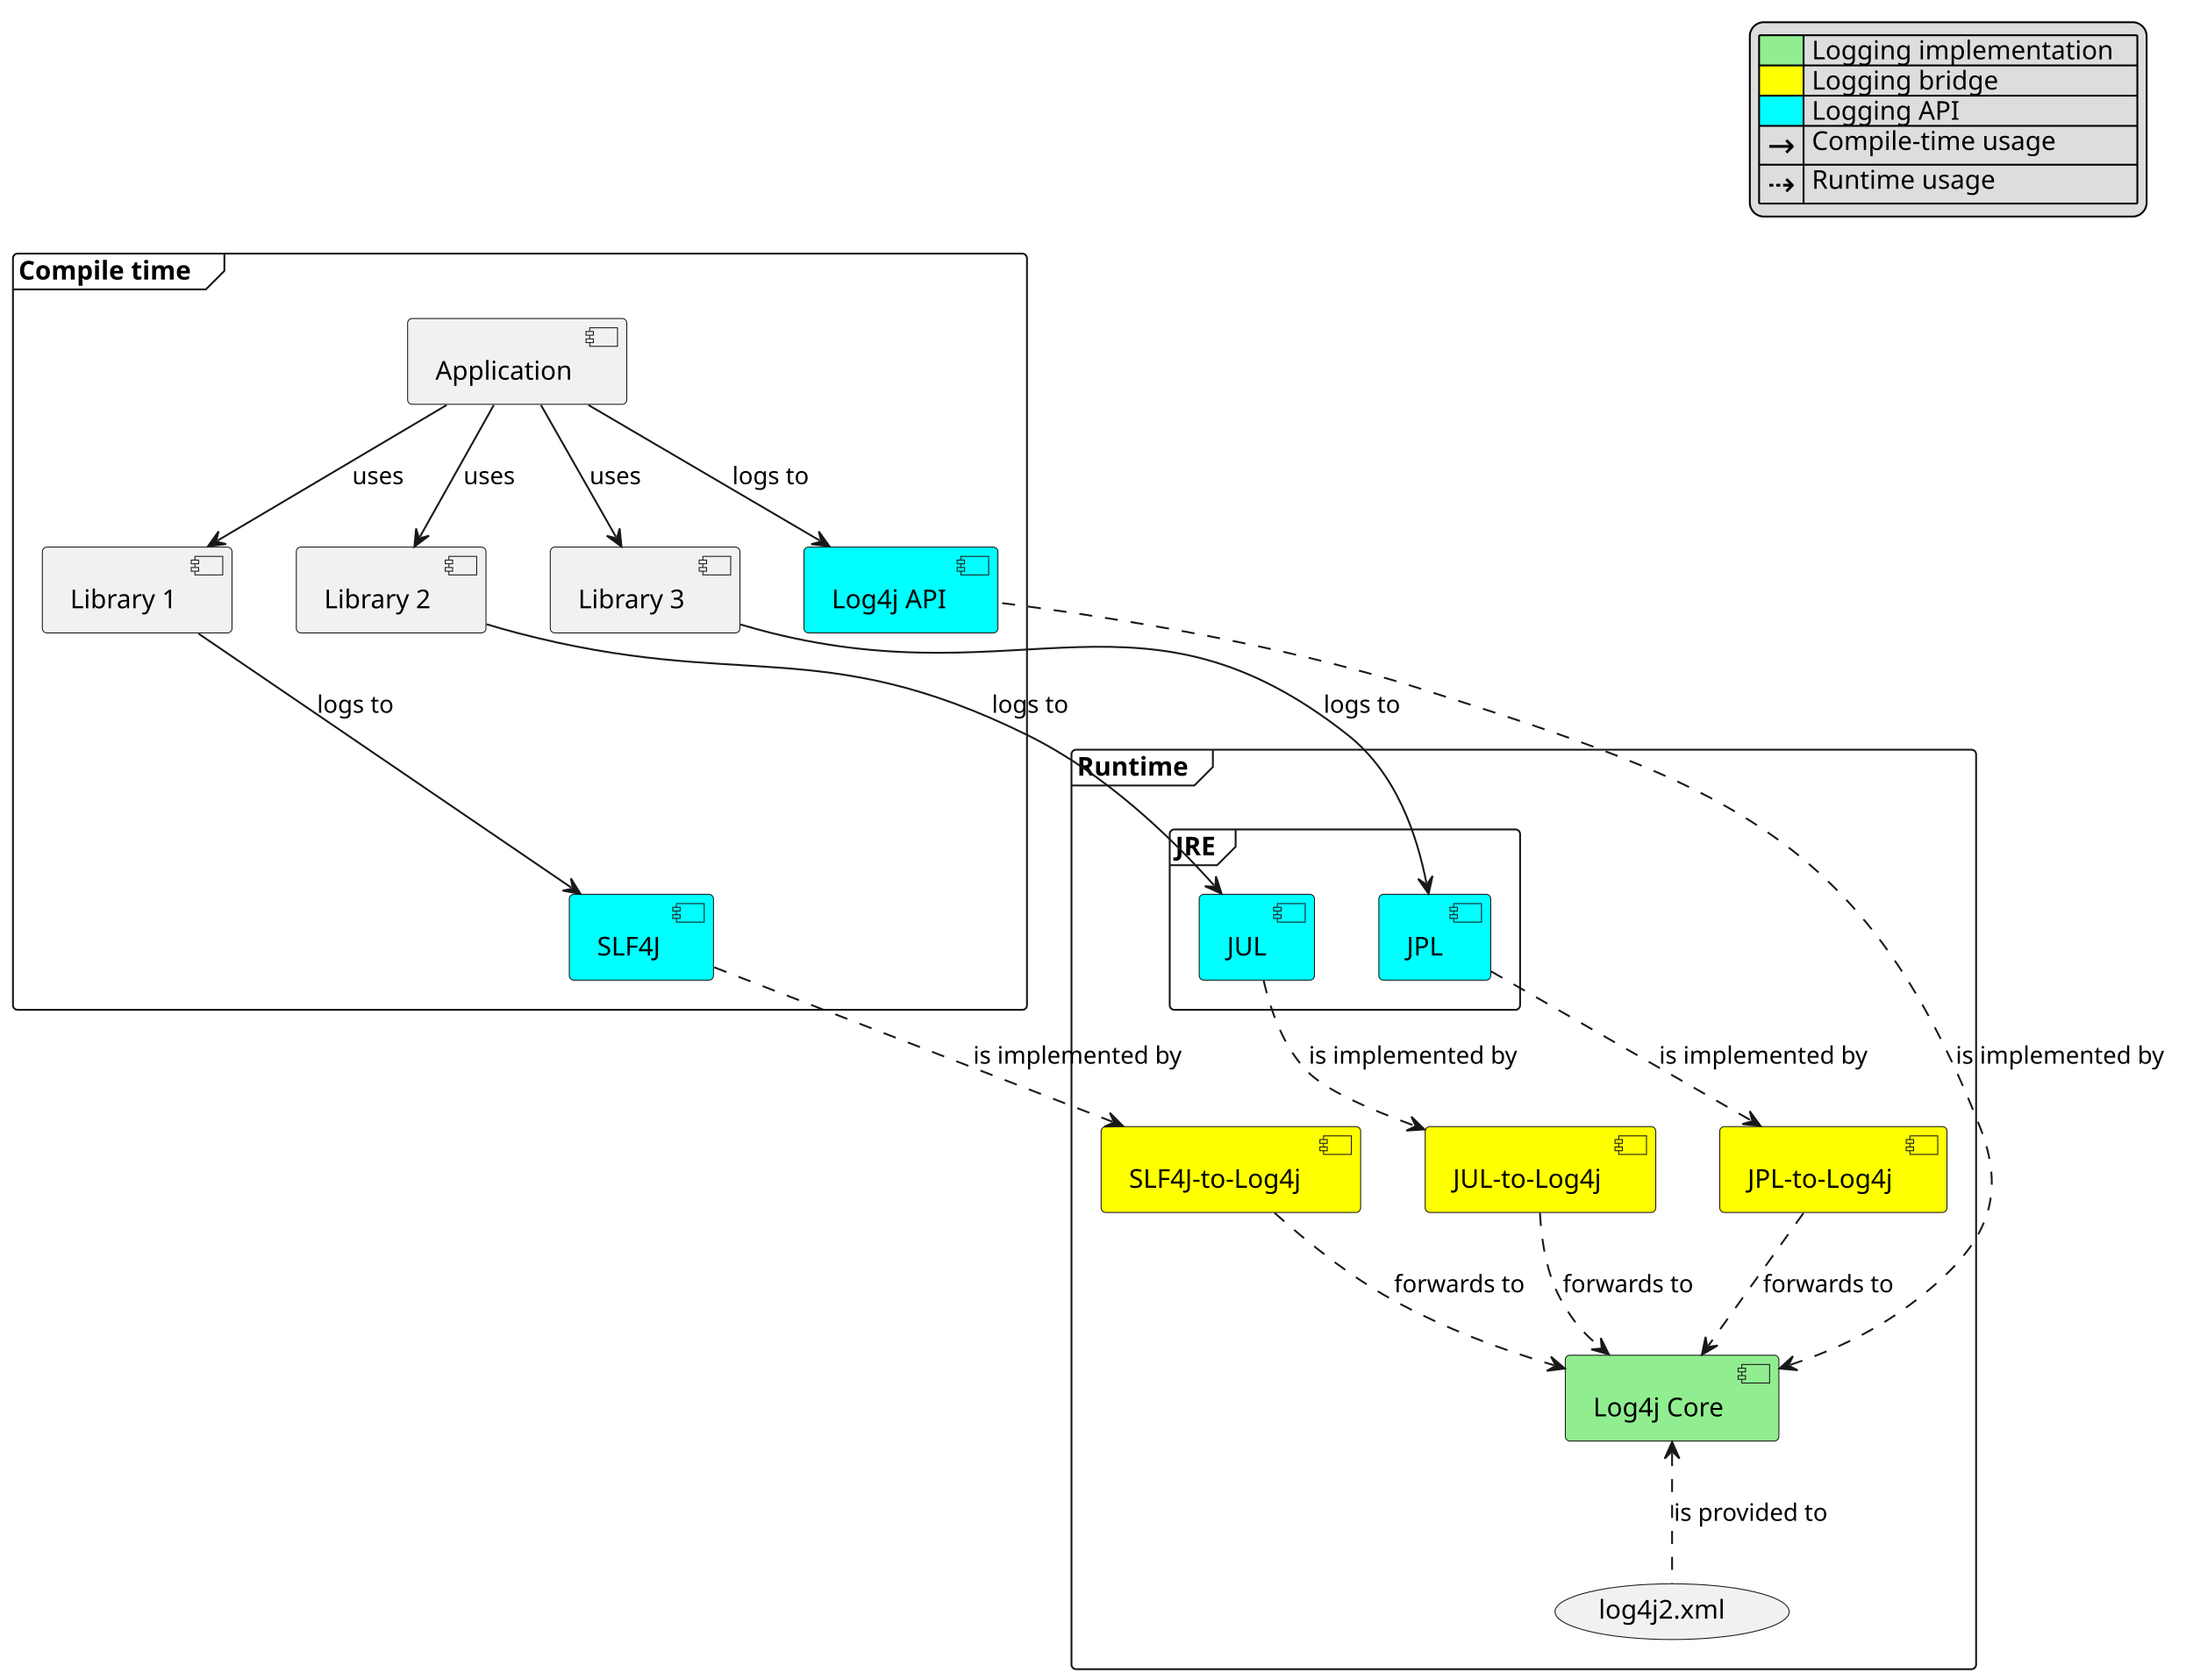
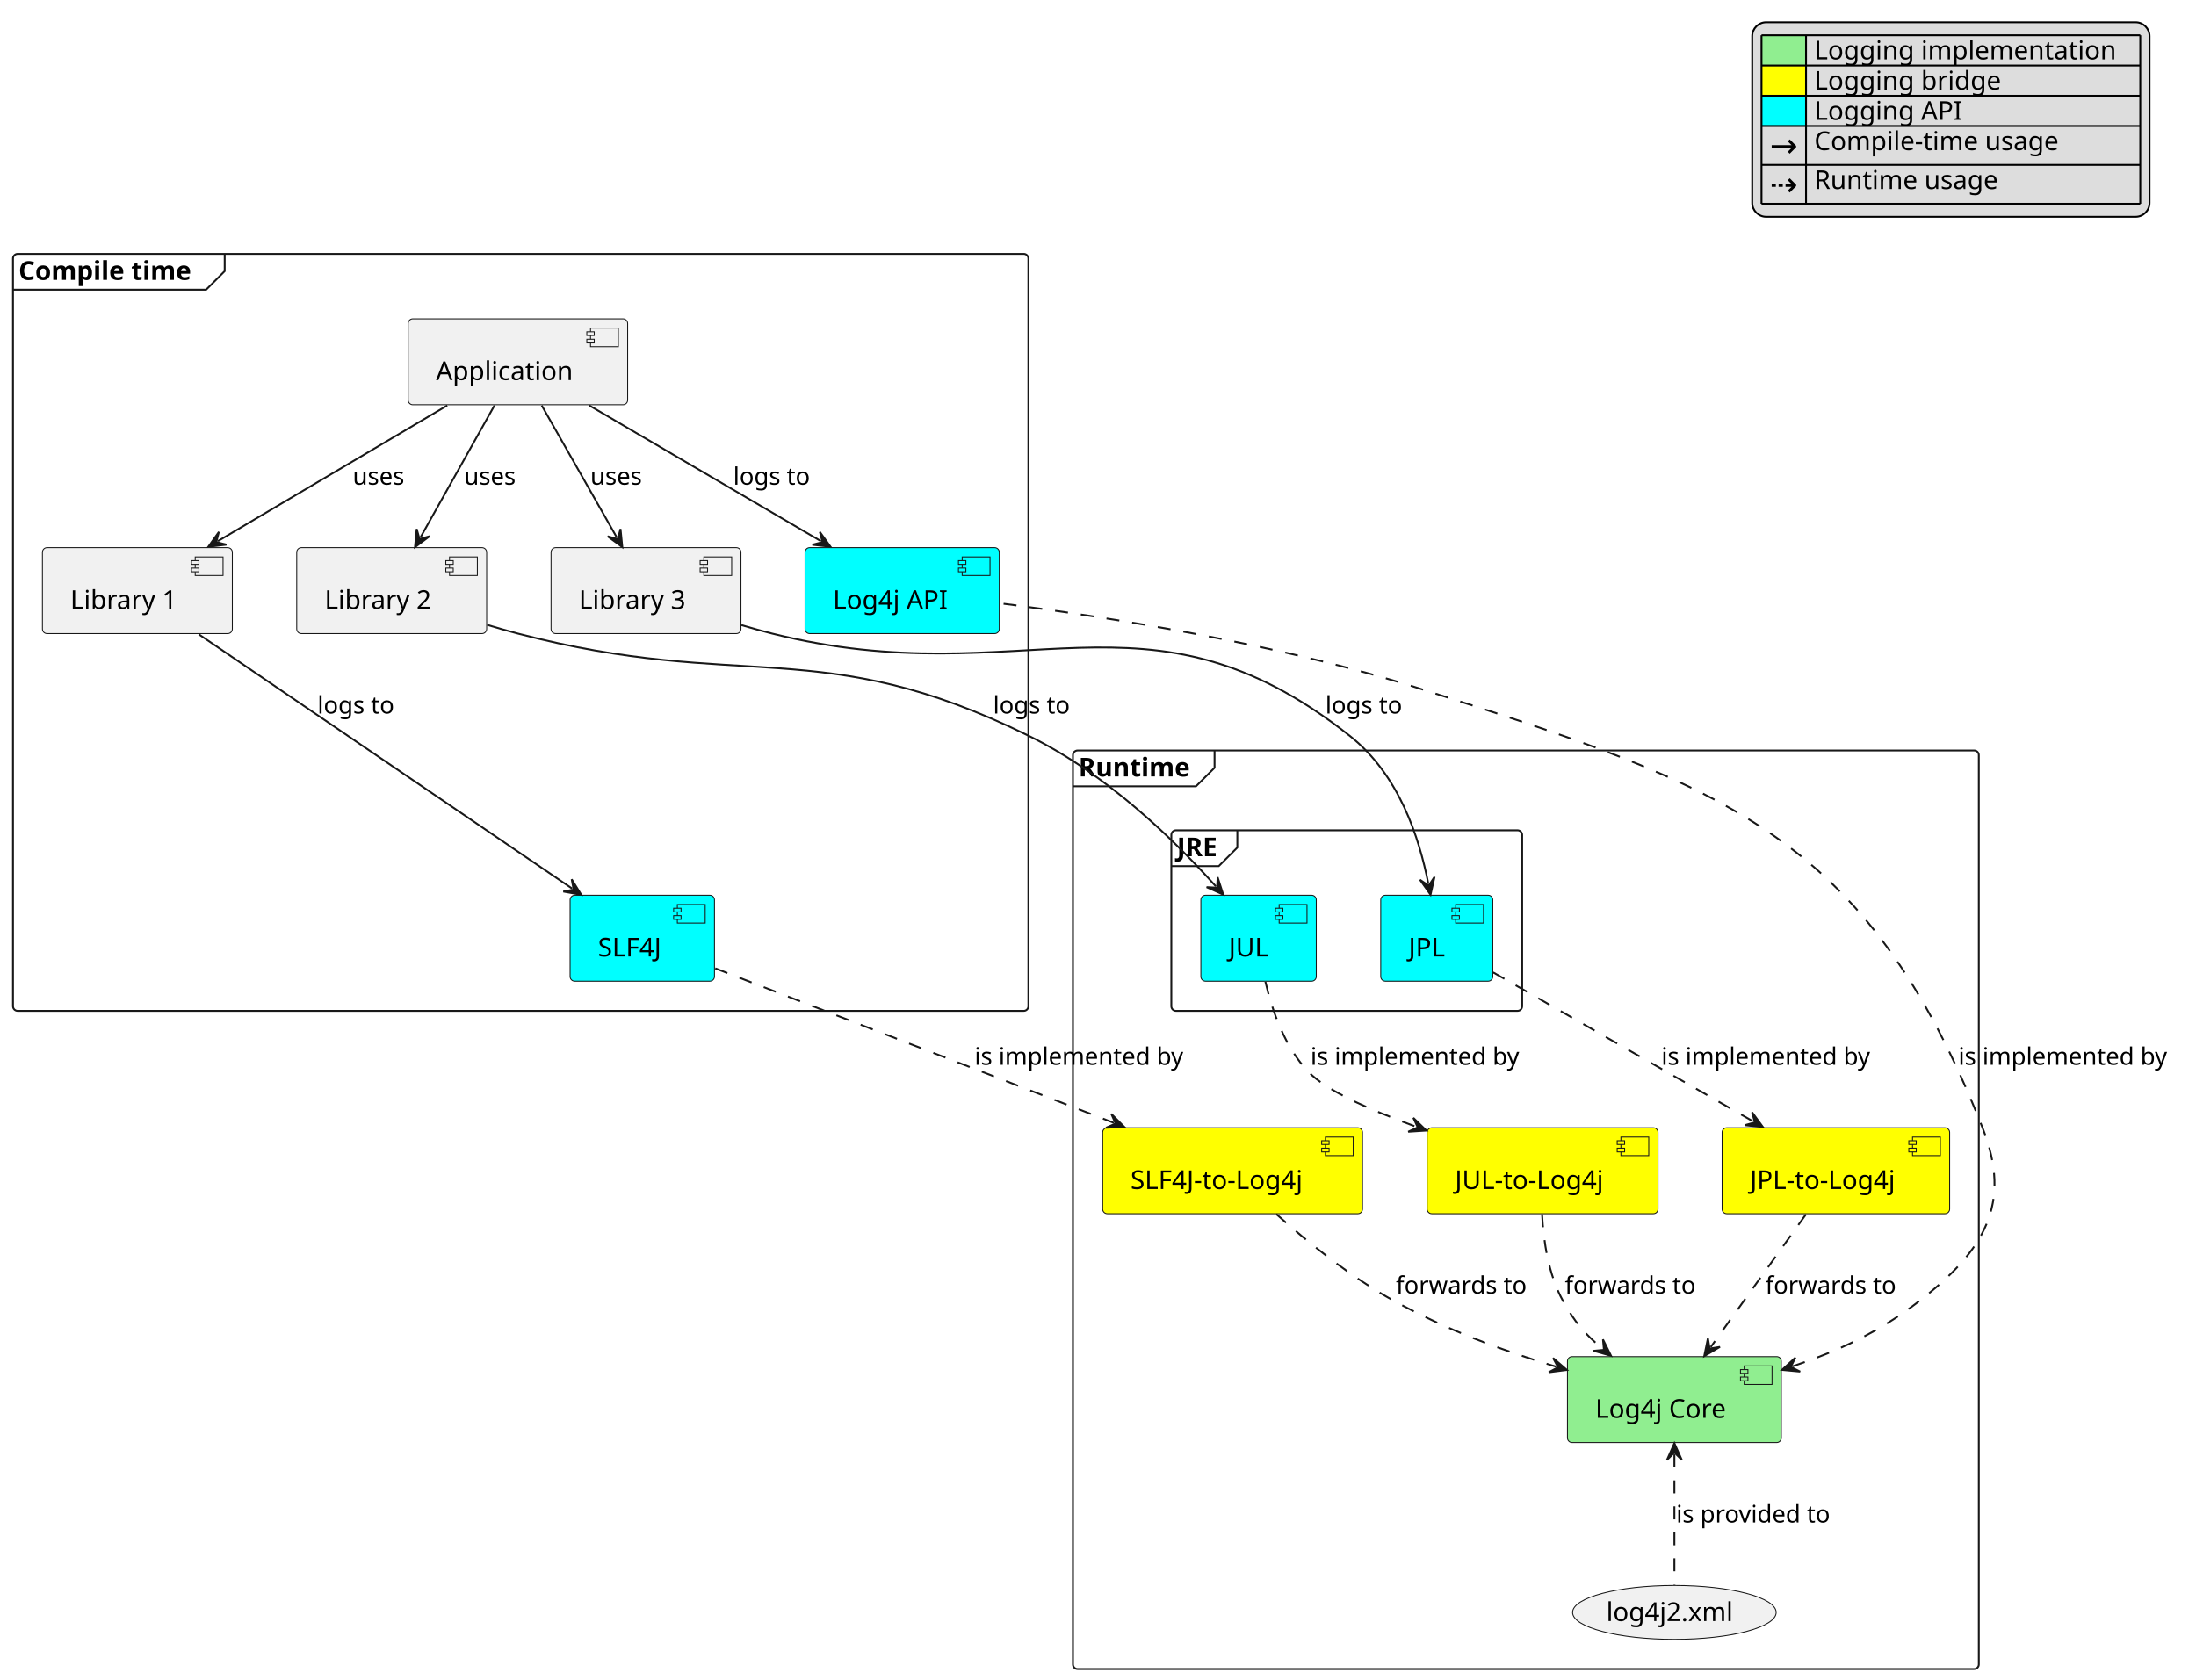
- <svg xmlns="http://www.w3.org/2000/svg" contentStyleType="text/css" data-diagram-type="DESCRIPTION" height="906px" preserveAspectRatio="none" style="width:1183px;height:906px;background:#FFFFFF;" version="1.1" viewBox="0 0 1183 906" width="1183px" zoomAndPan="magnify">
+ <svg xmlns="http://www.w3.org/2000/svg" contentStyleType="text/css" data-diagram-type="DESCRIPTION" height="905px" preserveAspectRatio="none" style="width:1183px;height:905px;background:#FFFFFF;" version="1.1" viewBox="0 0 1183 905" width="1183px" zoomAndPan="magnify">
  <defs />
  <g>
-     <rect fill="#DDDDDD" height="104.797" rx="7.5" ry="7.5" style="stroke:#000000;stroke-width:1;" width="214.048" x="943.932" y="12" />
-     <rect fill="#90EE90" height="16.297" style="stroke:none;stroke-width:1;" width="23.982" x="948.932" y="19" />
-     <text fill="#000000" font-family="sans-serif" font-size="14" lengthAdjust="spacing" textLength="4.45" x="948.932" y="31.995"> </text>
-     <text fill="#000000" font-family="sans-serif" font-size="14" lengthAdjust="spacing" textLength="171.165" x="977.365" y="31.995">Logging implementation</text>
-     <rect fill="#FFFF00" height="16.297" style="stroke:none;stroke-width:1;" width="23.982" x="948.932" y="35.297" />
-     <text fill="#000000" font-family="sans-serif" font-size="14" lengthAdjust="spacing" textLength="4.45" x="948.932" y="48.292"> </text>
-     <text fill="#000000" font-family="sans-serif" font-size="14" lengthAdjust="spacing" textLength="105.157" x="977.365" y="48.292">Logging bridge</text>
-     <rect fill="#00FFFF" height="16.297" style="stroke:none;stroke-width:1;" width="23.982" x="948.932" y="51.594" />
-     <text fill="#000000" font-family="sans-serif" font-size="14" lengthAdjust="spacing" textLength="4.45" x="948.932" y="64.589"> </text>
-     <text fill="#000000" font-family="sans-serif" font-size="14" lengthAdjust="spacing" textLength="82.387" x="977.365" y="64.589">Logging API</text>
-     <text fill="#000000" font-family="sans-serif" font-size="14" lengthAdjust="spacing" textLength="4.45" x="948.932" y="85.542"> </text>
-     <text fill="#000000" font-family="sans-serif" font-size="18" lengthAdjust="spacing" textLength="15.082" x="953.382" y="84.599">→</text>
-     <text fill="#000000" font-family="sans-serif" font-size="14" lengthAdjust="spacing" textLength="4.45" x="968.464" y="85.542"> </text>
-     <text fill="#000000" font-family="sans-serif" font-size="14" lengthAdjust="spacing" textLength="140.636" x="977.365" y="80.886">Compile-time usage</text>
-     <text fill="#000000" font-family="sans-serif" font-size="14" lengthAdjust="spacing" textLength="4.45" x="948.932" y="106.495"> </text>
-     <text fill="#000000" font-family="sans-serif" font-size="18" lengthAdjust="spacing" textLength="15.082" x="953.382" y="105.552">⇢</text>
-     <text fill="#000000" font-family="sans-serif" font-size="14" lengthAdjust="spacing" textLength="4.45" x="968.464" y="106.495"> </text>
-     <text fill="#000000" font-family="sans-serif" font-size="14" lengthAdjust="spacing" textLength="105.8" x="977.365" y="101.839">Runtime usage</text>
-     <line style="stroke:#000000;stroke-width:1;" x1="948.932" x2="1152.98" y1="19" y2="19" />
-     <line style="stroke:#000000;stroke-width:1;" x1="948.932" x2="1152.98" y1="35.297" y2="35.297" />
-     <line style="stroke:#000000;stroke-width:1;" x1="948.932" x2="1152.98" y1="51.594" y2="51.594" />
-     <line style="stroke:#000000;stroke-width:1;" x1="948.932" x2="1152.98" y1="67.891" y2="67.891" />
-     <line style="stroke:#000000;stroke-width:1;" x1="948.932" x2="1152.98" y1="88.844" y2="88.844" />
-     <line style="stroke:#000000;stroke-width:1;" x1="948.932" x2="1152.98" y1="109.797" y2="109.797" />
-     <line style="stroke:#000000;stroke-width:1;" x1="948.932" x2="948.932" y1="19" y2="109.797" />
-     <line style="stroke:#000000;stroke-width:1;" x1="972.915" x2="972.915" y1="19" y2="109.797" />
-     <line style="stroke:#000000;stroke-width:1;" x1="1152.98" x2="1152.98" y1="19" y2="109.797" />
+     <g class="legend" data-source-line="43">
+       <rect fill="#DDDDDD" height="104.797" rx="7.5" ry="7.5" style="stroke:#000000;stroke-width:1;" width="214.048" x="943.932" y="12" />
+       <rect fill="#90EE90" height="16.297" style="stroke:none;stroke-width:1;" width="23.982" x="948.932" y="19" />
+       <text fill="#000000" font-family="sans-serif" font-size="14" lengthAdjust="spacing" textLength="4.45" x="948.932" y="31.995"> </text>
+       <text fill="#000000" font-family="sans-serif" font-size="14" lengthAdjust="spacing" textLength="171.165" x="977.365" y="31.995">Logging implementation</text>
+       <rect fill="#FFFF00" height="16.297" style="stroke:none;stroke-width:1;" width="23.982" x="948.932" y="35.297" />
+       <text fill="#000000" font-family="sans-serif" font-size="14" lengthAdjust="spacing" textLength="4.45" x="948.932" y="48.292"> </text>
+       <text fill="#000000" font-family="sans-serif" font-size="14" lengthAdjust="spacing" textLength="105.157" x="977.365" y="48.292">Logging bridge</text>
+       <rect fill="#00FFFF" height="16.297" style="stroke:none;stroke-width:1;" width="23.982" x="948.932" y="51.594" />
+       <text fill="#000000" font-family="sans-serif" font-size="14" lengthAdjust="spacing" textLength="4.45" x="948.932" y="64.589"> </text>
+       <text fill="#000000" font-family="sans-serif" font-size="14" lengthAdjust="spacing" textLength="82.387" x="977.365" y="64.589">Logging API</text>
+       <text fill="#000000" font-family="sans-serif" font-size="14" lengthAdjust="spacing" textLength="4.45" x="948.932" y="85.542"> </text>
+       <text fill="#000000" font-family="sans-serif" font-size="18" lengthAdjust="spacing" textLength="15.082" x="953.382" y="84.599">→</text>
+       <text fill="#000000" font-family="sans-serif" font-size="14" lengthAdjust="spacing" textLength="4.45" x="968.464" y="85.542"> </text>
+       <text fill="#000000" font-family="sans-serif" font-size="14" lengthAdjust="spacing" textLength="140.636" x="977.365" y="80.886">Compile-time usage</text>
+       <text fill="#000000" font-family="sans-serif" font-size="14" lengthAdjust="spacing" textLength="4.45" x="948.932" y="106.495"> </text>
+       <text fill="#000000" font-family="sans-serif" font-size="18" lengthAdjust="spacing" textLength="15.082" x="953.382" y="105.552">⇢</text>
+       <text fill="#000000" font-family="sans-serif" font-size="14" lengthAdjust="spacing" textLength="4.45" x="968.464" y="106.495"> </text>
+       <text fill="#000000" font-family="sans-serif" font-size="14" lengthAdjust="spacing" textLength="105.8" x="977.365" y="101.839">Runtime usage</text>
+       <line style="stroke:#000000;stroke-width:1;" x1="948.932" x2="1152.98" y1="19" y2="19" />
+       <line style="stroke:#000000;stroke-width:1;" x1="948.932" x2="1152.98" y1="35.297" y2="35.297" />
+       <line style="stroke:#000000;stroke-width:1;" x1="948.932" x2="1152.98" y1="51.594" y2="51.594" />
+       <line style="stroke:#000000;stroke-width:1;" x1="948.932" x2="1152.98" y1="67.891" y2="67.891" />
+       <line style="stroke:#000000;stroke-width:1;" x1="948.932" x2="1152.98" y1="88.844" y2="88.844" />
+       <line style="stroke:#000000;stroke-width:1;" x1="948.932" x2="1152.98" y1="109.797" y2="109.797" />
+       <line style="stroke:#000000;stroke-width:1;" x1="948.932" x2="948.932" y1="19" y2="109.797" />
+       <line style="stroke:#000000;stroke-width:1;" x1="972.915" x2="972.915" y1="19" y2="109.797" />
+       <line style="stroke:#000000;stroke-width:1;" x1="1152.98" x2="1152.98" y1="19" y2="109.797" />
+     </g>
    <g class="cluster" data-entity="Compile time" data-source-line="1" data-uid="ent0002" id="cluster_Compile time">
      <rect fill="none" height="407.89" rx="2.5" ry="2.5" style="stroke:#181818;stroke-width:1;" width="547" x="7" y="136.797" />
      <path d="M121.043,136.797 L121.043,146.094 L111.043,156.094 L7,156.094" fill="none" style="stroke:#181818;stroke-width:1;" />
      <text fill="#000000" font-family="sans-serif" font-size="14" font-weight="bold" lengthAdjust="spacing" textLength="104.043" x="10" y="150.792">Compile time</text>
    </g>
    <g class="cluster" data-entity="Runtime" data-source-line="14" data-uid="ent0014" id="cluster_Runtime">
-       <rect fill="none" height="495.96" rx="2.5" ry="2.5" style="stroke:#181818;stroke-width:1;" width="488" x="578" y="404.387" />
+       <rect fill="none" height="494.94" rx="2.5" ry="2.5" style="stroke:#181818;stroke-width:1;" width="488" x="578" y="404.387" />
      <path d="M654.288,404.387 L654.288,413.684 L644.288,423.684 L578,423.684" fill="none" style="stroke:#181818;stroke-width:1;" />
      <text fill="#000000" font-family="sans-serif" font-size="14" font-weight="bold" lengthAdjust="spacing" textLength="66.288" x="581" y="418.382">Runtime</text>
    </g>
    <g class="cluster" data-entity="JRE" data-source-line="29" data-uid="ent0025" id="cluster_JRE">
      <rect fill="none" height="97.3" rx="2.5" ry="2.5" style="stroke:#181818;stroke-width:1;" width="189" x="631" y="447.387" />
      <path d="M666.553,447.387 L666.553,456.684 L656.553,466.684 L631,466.684" fill="none" style="stroke:#181818;stroke-width:1;" />
      <text fill="#000000" font-family="sans-serif" font-size="14" font-weight="bold" lengthAdjust="spacing" textLength="25.553" x="634" y="461.382">JRE</text>
    </g>
    <g class="entity" data-entity="Application" data-source-line="2" data-uid="ent0003" id="entity_Application">
      <rect fill="#F1F1F1" height="46.297" rx="2.5" ry="2.5" style="stroke:#181818;stroke-width:0.5;" width="118.224" x="219.89" y="171.797" />
      <rect fill="#F1F1F1" height="10" style="stroke:#181818;stroke-width:0.5;" width="15" x="318.114" y="176.797" />
      <rect fill="#F1F1F1" height="2" style="stroke:#181818;stroke-width:0.5;" width="4" x="316.114" y="178.797" />
      <rect fill="#F1F1F1" height="2" style="stroke:#181818;stroke-width:0.5;" width="4" x="316.114" y="182.797" />
      <text fill="#000000" font-family="sans-serif" font-size="14" lengthAdjust="spacing" textLength="78.224" x="234.89" y="204.792">Application</text>
    </g>
    <g class="entity" data-entity="Log4j API" data-source-line="2" data-uid="ent0004" id="entity_Log4j API">
      <rect fill="#00FFFF" height="46.297" rx="2.5" ry="2.5" style="stroke:#181818;stroke-width:0.5;" width="104.647" x="433.68" y="295.097" />
      <rect fill="#00FFFF" height="10" style="stroke:#181818;stroke-width:0.5;" width="15" x="518.327" y="300.097" />
      <rect fill="#00FFFF" height="2" style="stroke:#181818;stroke-width:0.5;" width="4" x="516.327" y="302.097" />
      <rect fill="#00FFFF" height="2" style="stroke:#181818;stroke-width:0.5;" width="4" x="516.327" y="306.097" />
      <text fill="#000000" font-family="sans-serif" font-size="14" lengthAdjust="spacing" textLength="64.647" x="448.68" y="328.092">Log4j API</text>
    </g>
    <g class="entity" data-entity="SLF4J" data-source-line="6" data-uid="ent0006" id="entity_SLF4J">
      <rect fill="#00FFFF" height="46.297" rx="2.5" ry="2.5" style="stroke:#181818;stroke-width:0.5;" width="77.775" x="307.11" y="482.387" />
      <rect fill="#00FFFF" height="10" style="stroke:#181818;stroke-width:0.5;" width="15" x="364.885" y="487.387" />
      <rect fill="#00FFFF" height="2" style="stroke:#181818;stroke-width:0.5;" width="4" x="362.885" y="489.387" />
      <rect fill="#00FFFF" height="2" style="stroke:#181818;stroke-width:0.5;" width="4" x="362.885" y="493.387" />
      <text fill="#000000" font-family="sans-serif" font-size="14" lengthAdjust="spacing" textLength="37.775" x="322.11" y="515.382">SLF4J</text>
    </g>
    <g class="entity" data-entity="Library 1" data-source-line="8" data-uid="ent0007" id="entity_Library 1">
      <rect fill="#F1F1F1" height="46.297" rx="2.5" ry="2.5" style="stroke:#181818;stroke-width:0.5;" width="102.31" x="22.85" y="295.097" />
      <rect fill="#F1F1F1" height="10" style="stroke:#181818;stroke-width:0.5;" width="15" x="105.16" y="300.097" />
      <rect fill="#F1F1F1" height="2" style="stroke:#181818;stroke-width:0.5;" width="4" x="103.16" y="302.097" />
      <rect fill="#F1F1F1" height="2" style="stroke:#181818;stroke-width:0.5;" width="4" x="103.16" y="306.097" />
      <text fill="#000000" font-family="sans-serif" font-size="14" lengthAdjust="spacing" textLength="62.31" x="37.85" y="328.092">Library 1</text>
    </g>
    <g class="entity" data-entity="Library 2" data-source-line="10" data-uid="ent0010" id="entity_Library 2">
      <rect fill="#F1F1F1" height="46.297" rx="2.5" ry="2.5" style="stroke:#181818;stroke-width:0.5;" width="102.31" x="159.85" y="295.097" />
      <rect fill="#F1F1F1" height="10" style="stroke:#181818;stroke-width:0.5;" width="15" x="242.16" y="300.097" />
      <rect fill="#F1F1F1" height="2" style="stroke:#181818;stroke-width:0.5;" width="4" x="240.16" y="302.097" />
      <rect fill="#F1F1F1" height="2" style="stroke:#181818;stroke-width:0.5;" width="4" x="240.16" y="306.097" />
      <text fill="#000000" font-family="sans-serif" font-size="14" lengthAdjust="spacing" textLength="62.31" x="174.85" y="328.092">Library 2</text>
    </g>
    <g class="entity" data-entity="Library 3" data-source-line="11" data-uid="ent0012" id="entity_Library 3">
      <rect fill="#F1F1F1" height="46.297" rx="2.5" ry="2.5" style="stroke:#181818;stroke-width:0.5;" width="102.31" x="296.85" y="295.097" />
      <rect fill="#F1F1F1" height="10" style="stroke:#181818;stroke-width:0.5;" width="15" x="379.16" y="300.097" />
      <rect fill="#F1F1F1" height="2" style="stroke:#181818;stroke-width:0.5;" width="4" x="377.16" y="302.097" />
      <rect fill="#F1F1F1" height="2" style="stroke:#181818;stroke-width:0.5;" width="4" x="377.16" y="306.097" />
      <text fill="#000000" font-family="sans-serif" font-size="14" lengthAdjust="spacing" textLength="62.31" x="311.85" y="328.092">Library 3</text>
    </g>
    <g class="entity" data-entity="Log4j Core" data-source-line="16" data-uid="ent0015" id="entity_Log4j Core">
      <rect fill="#90EE90" height="46.297" rx="2.5" ry="2.5" style="stroke:#181818;stroke-width:0.5;" width="115.209" x="844.4" y="730.987" />
      <rect fill="#90EE90" height="10" style="stroke:#181818;stroke-width:0.5;" width="15" x="939.609" y="735.987" />
      <rect fill="#90EE90" height="2" style="stroke:#181818;stroke-width:0.5;" width="4" x="937.609" y="737.987" />
      <rect fill="#90EE90" height="2" style="stroke:#181818;stroke-width:0.5;" width="4" x="937.609" y="741.987" />
      <text fill="#000000" font-family="sans-serif" font-size="14" lengthAdjust="spacing" textLength="75.209" x="859.4" y="763.982">Log4j Core</text>
    </g>
    <g class="entity" data-entity="log4j2.xml" data-source-line="17" data-uid="ent0017" id="entity_log4j2.xml">
-       <ellipse cx="902.004" cy="869.32" fill="#F1F1F1" rx="63.164" ry="15.033" style="stroke:#181818;stroke-width:0.5;" />
-       <text fill="#000000" font-family="sans-serif" font-size="14" lengthAdjust="spacing" textLength="73.309" x="862.35" y="873.067">log4j2.xml</text>
+       <ellipse cx="901.997" cy="868.811" fill="#F1F1F1" rx="54.837" ry="14.524" style="stroke:#181818;stroke-width:0.5;" />
+       <text fill="#000000" font-family="sans-serif" font-size="14" lengthAdjust="spacing" textLength="73.309" x="865.343" y="873.459">log4j2.xml</text>
    </g>
    <g class="entity" data-entity="JPL-to-Log4j" data-source-line="20" data-uid="ent0019" id="entity_JPL-to-Log4j">
      <rect fill="#FFFF00" height="46.297" rx="2.5" ry="2.5" style="stroke:#181818;stroke-width:0.5;" width="122.578" x="927.71" y="607.687" />
      <rect fill="#FFFF00" height="10" style="stroke:#181818;stroke-width:0.5;" width="15" x="1030.288" y="612.687" />
      <rect fill="#FFFF00" height="2" style="stroke:#181818;stroke-width:0.5;" width="4" x="1028.288" y="614.687" />
      <rect fill="#FFFF00" height="2" style="stroke:#181818;stroke-width:0.5;" width="4" x="1028.288" y="618.687" />
      <text fill="#000000" font-family="sans-serif" font-size="14" lengthAdjust="spacing" textLength="82.578" x="942.71" y="640.682">JPL-to-Log4j</text>
    </g>
    <g class="entity" data-entity="SLF4J-to-Log4j" data-source-line="23" data-uid="ent0021" id="entity_SLF4J-to-Log4j">
      <rect fill="#FFFF00" height="46.297" rx="2.5" ry="2.5" style="stroke:#181818;stroke-width:0.5;" width="139.982" x="594.01" y="607.687" />
      <rect fill="#FFFF00" height="10" style="stroke:#181818;stroke-width:0.5;" width="15" x="713.992" y="612.687" />
      <rect fill="#FFFF00" height="2" style="stroke:#181818;stroke-width:0.5;" width="4" x="711.992" y="614.687" />
      <rect fill="#FFFF00" height="2" style="stroke:#181818;stroke-width:0.5;" width="4" x="711.992" y="618.687" />
      <text fill="#000000" font-family="sans-serif" font-size="14" lengthAdjust="spacing" textLength="99.982" x="609.01" y="640.682">SLF4J-to-Log4j</text>
    </g>
    <g class="entity" data-entity="JUL-to-Log4j" data-source-line="26" data-uid="ent0023" id="entity_JUL-to-Log4j">
      <rect fill="#FFFF00" height="46.297" rx="2.5" ry="2.5" style="stroke:#181818;stroke-width:0.5;" width="124.383" x="768.81" y="607.687" />
      <rect fill="#FFFF00" height="10" style="stroke:#181818;stroke-width:0.5;" width="15" x="873.193" y="612.687" />
      <rect fill="#FFFF00" height="2" style="stroke:#181818;stroke-width:0.5;" width="4" x="871.193" y="614.687" />
      <rect fill="#FFFF00" height="2" style="stroke:#181818;stroke-width:0.5;" width="4" x="871.193" y="618.687" />
      <text fill="#000000" font-family="sans-serif" font-size="14" lengthAdjust="spacing" textLength="84.383" x="783.81" y="640.682">JUL-to-Log4j</text>
    </g>
    <g class="entity" data-entity="JPL" data-source-line="30" data-uid="ent0026" id="entity_JPL">
      <rect fill="#00FFFF" height="46.297" rx="2.5" ry="2.5" style="stroke:#181818;stroke-width:0.5;" width="60.371" x="743.81" y="482.387" />
      <rect fill="#00FFFF" height="10" style="stroke:#181818;stroke-width:0.5;" width="15" x="784.181" y="487.387" />
      <rect fill="#00FFFF" height="2" style="stroke:#181818;stroke-width:0.5;" width="4" x="782.181" y="489.387" />
      <rect fill="#00FFFF" height="2" style="stroke:#181818;stroke-width:0.5;" width="4" x="782.181" y="493.387" />
      <text fill="#000000" font-family="sans-serif" font-size="14" lengthAdjust="spacing" textLength="20.371" x="758.81" y="515.382">JPL</text>
    </g>
    <g class="entity" data-entity="JUL" data-source-line="31" data-uid="ent0027" id="entity_JUL">
      <rect fill="#00FFFF" height="46.297" rx="2.5" ry="2.5" style="stroke:#181818;stroke-width:0.5;" width="62.176" x="646.91" y="482.387" />
      <rect fill="#00FFFF" height="10" style="stroke:#181818;stroke-width:0.5;" width="15" x="689.086" y="487.387" />
      <rect fill="#00FFFF" height="2" style="stroke:#181818;stroke-width:0.5;" width="4" x="687.086" y="489.387" />
      <rect fill="#00FFFF" height="2" style="stroke:#181818;stroke-width:0.5;" width="4" x="687.086" y="493.387" />
      <text fill="#000000" font-family="sans-serif" font-size="14" lengthAdjust="spacing" textLength="22.176" x="661.91" y="515.382">JUL</text>
    </g>
    <g class="link" data-entity-1="Application" data-entity-2="Log4j API" data-source-line="2" data-uid="lnk5" id="link_Application_Log4j API">
      <path d="M317.45,218.477 C354.51,240.197 405.113,269.844 442.233,291.594" fill="none" id="Application-to-Log4j API" style="stroke:#181818;stroke-width:1;" />
      <polygon fill="#181818" points="447.41,294.627,441.667,286.626,443.096,292.099,437.623,293.528,447.41,294.627" style="stroke:#181818;stroke-width:1;" />
      <text fill="#000000" font-family="sans-serif" font-size="13" lengthAdjust="spacing" textLength="43.773" x="395" y="261.164">logs to</text>
    </g>
    <g class="link" data-entity-1="Library 1" data-entity-2="SLF4J" data-source-line="8" data-uid="lnk8" id="link_Library 1_SLF4J">
      <path d="M107.08,341.777 C159.46,377.467 255.951,443.189 308.191,478.779" fill="none" id="Library 1-to-SLF4J" style="stroke:#181818;stroke-width:1;" />
      <polygon fill="#181818" points="313.15,482.157,307.964,473.784,309.018,479.342,303.46,480.395,313.15,482.157" style="stroke:#181818;stroke-width:1;" />
      <text fill="#000000" font-family="sans-serif" font-size="13" lengthAdjust="spacing" textLength="43.773" x="171" y="384.454">logs to</text>
    </g>
    <g class="link" data-entity-1="Application" data-entity-2="Library 1" data-source-line="9" data-uid="lnk9" id="link_Application_Library 1">
      <path d="M240.92,218.477 C204.22,240.197 154.144,269.822 117.384,291.572" fill="none" id="Application-to-Library 1" style="stroke:#181818;stroke-width:1;" />
      <polygon fill="#181818" points="112.22,294.627,122.003,293.486,116.523,292.081,117.929,286.601,112.22,294.627" style="stroke:#181818;stroke-width:1;" />
      <text fill="#000000" font-family="sans-serif" font-size="13" lengthAdjust="spacing" textLength="29.783" x="190" y="261.164">uses</text>
    </g>
    <g class="link" data-entity-1="Application" data-entity-2="Library 2" data-source-line="10" data-uid="lnk11" id="link_Application_Library 2">
-       <path d="M266.37,218.477 C254.16,240.267 238.684,267.853 226.494,289.603" fill="none" id="Application-to-Library 2" style="stroke:#181818;stroke-width:1;" />
-       <polygon fill="#181818" points="223.56,294.837,231.45,288.942,226.005,290.475,224.471,285.03,223.56,294.837" style="stroke:#181818;stroke-width:1;" />
+       <path d="M266.37,218.477 C254.16,240.257 238.685,267.853 226.494,289.593" fill="none" id="Application-to-Library 2" style="stroke:#181818;stroke-width:1;" />
+       <polygon fill="#181818" points="223.56,294.827,231.451,288.933,226.005,290.466,224.473,285.02,223.56,294.827" style="stroke:#181818;stroke-width:1;" />
      <text fill="#000000" font-family="sans-serif" font-size="13" lengthAdjust="spacing" textLength="29.783" x="250" y="261.164">uses</text>
    </g>
    <g class="link" data-entity-1="Application" data-entity-2="Library 3" data-source-line="11" data-uid="lnk13" id="link_Application_Library 3">
-       <path d="M291.82,218.477 C304.21,240.267 319.914,267.871 332.284,289.621" fill="none" id="Application-to-Library 3" style="stroke:#181818;stroke-width:1;" />
-       <polygon fill="#181818" points="335.25,294.837,334.278,285.036,332.778,290.491,327.324,288.991,335.25,294.837" style="stroke:#181818;stroke-width:1;" />
+       <path d="M291.82,218.477 C304.21,240.257 319.913,267.872 332.283,289.612" fill="none" id="Application-to-Library 3" style="stroke:#181818;stroke-width:1;" />
+       <polygon fill="#181818" points="335.25,294.827,334.276,285.026,332.777,290.481,327.322,288.983,335.25,294.827" style="stroke:#181818;stroke-width:1;" />
      <text fill="#000000" font-family="sans-serif" font-size="13" lengthAdjust="spacing" textLength="29.783" x="318" y="261.164">uses</text>
    </g>
    <g class="link" data-entity-1="Log4j Core" data-entity-2="Log4j API" data-source-line="16" data-uid="lnk16" id="link_Log4j Core_Log4j API">
-       <path d="M965.636,736.243 C990.146,727.993 1012.3,717.837 1034,700.987 C1068.85,673.917 1084.21,648.737 1068,607.687 C1005.38,449.177 928.36,423.197 766,371.387 C688.86,346.777 595.84,332.317 538.82,325.087" fill="none" id="Log4j Core-backto-Log4j API" style="stroke:#181818;stroke-width:1;stroke-dasharray:7.0,7.0;" />
-       <polygon fill="#181818" points="959.95,738.157,969.756,739.077,964.689,736.562,967.204,731.495,959.95,738.157" style="stroke:#181818;stroke-width:1;" />
+       <path d="M965.636,736.233 C990.146,727.983 1012.3,717.837 1034,700.987 C1068.85,673.907 1084.21,648.737 1068,607.687 C1005.38,449.177 928.36,423.197 766,371.387 C688.86,346.777 595.84,332.317 538.82,325.087" fill="none" id="Log4j Core-backto-Log4j API" style="stroke:#181818;stroke-width:1;stroke-dasharray:7,7;" />
+       <polygon fill="#181818" points="959.95,738.147,969.756,739.067,964.689,736.552,967.204,731.485,959.95,738.147" style="stroke:#181818;stroke-width:1;" />
      <text fill="#000000" font-family="sans-serif" font-size="13" lengthAdjust="spacing" textLength="120.98" x="1055" y="573.754">is implemented by</text>
    </g>
    <g class="link" data-entity-1="Log4j Core" data-entity-2="log4j2.xml" data-source-line="17" data-uid="lnk18" id="link_Log4j Core_log4j2.xml">
-       <path d="M902,783.767 C902,806.477 902,834.757 902,853.967" fill="none" id="Log4j Core-backto-log4j2.xml" style="stroke:#181818;stroke-width:1;stroke-dasharray:7.0,7.0;" />
-       <polygon fill="#181818" points="902,777.767,898,786.767,902,782.767,906,786.767,902,777.767" style="stroke:#181818;stroke-width:1;" />
+       <path d="M902,783.657 C902,806.397 902,834.787 902,853.847" fill="none" id="Log4j Core-backto-log4j2.xml" style="stroke:#181818;stroke-width:1;stroke-dasharray:7,7;" />
+       <polygon fill="#181818" points="902,777.657,898,786.657,902,782.657,906,786.657,902,777.657" style="stroke:#181818;stroke-width:1;" />
      <text fill="#000000" font-family="sans-serif" font-size="13" lengthAdjust="spacing" textLength="89.058" x="903" y="820.344">is provided to</text>
    </g>
    <g class="link" data-entity-1="JPL-to-Log4j" data-entity-2="Log4j Core" data-source-line="20" data-uid="lnk20" id="link_JPL-to-Log4j_Log4j Core">
-       <path d="M972.84,654.367 C957.21,676.157 937.167,704.101 921.567,725.851" fill="none" id="JPL-to-Log4j-to-Log4j Core" style="stroke:#181818;stroke-width:1;stroke-dasharray:7.0,7.0;" />
-       <polygon fill="#181818" points="918.07,730.727,926.566,725.745,920.984,726.664,920.065,721.082,918.07,730.727" style="stroke:#181818;stroke-width:1;" />
+       <path d="M972.84,654.367 C957.21,676.157 937.168,704.102 921.568,725.842" fill="none" id="JPL-to-Log4j-to-Log4j Core" style="stroke:#181818;stroke-width:1;stroke-dasharray:7,7;" />
+       <polygon fill="#181818" points="918.07,730.717,926.567,725.737,920.985,726.654,920.067,721.073,918.07,730.717" style="stroke:#181818;stroke-width:1;" />
      <text fill="#000000" font-family="sans-serif" font-size="13" lengthAdjust="spacing" textLength="74.026" x="951" y="697.054">forwards to</text>
    </g>
    <g class="link" data-entity-1="SLF4J-to-Log4j" data-entity-2="Log4j Core" data-source-line="23" data-uid="lnk22" id="link_SLF4J-to-Log4j_Log4j Core">
-       <path d="M687.54,654.197 C704.2,669.077 727.66,688.167 751,700.987 C780.17,716.997 809.435,727.726 838.385,736.446" fill="none" id="SLF4J-to-Log4j-to-Log4j Core" style="stroke:#181818;stroke-width:1;stroke-dasharray:7.0,7.0;" />
+       <path d="M687.54,654.197 C704.2,669.077 727.66,688.167 751,700.987 C780.17,716.997 809.435,727.726 838.385,736.446" fill="none" id="SLF4J-to-Log4j-to-Log4j Core" style="stroke:#181818;stroke-width:1;stroke-dasharray:7,7;" />
      <polygon fill="#181818" points="844.13,738.177,836.666,731.751,839.342,736.735,834.359,739.411,844.13,738.177" style="stroke:#181818;stroke-width:1;" />
      <text fill="#000000" font-family="sans-serif" font-size="13" lengthAdjust="spacing" textLength="74.026" x="752" y="697.054">forwards to</text>
    </g>
    <g class="link" data-entity-1="JUL-to-Log4j" data-entity-2="Log4j Core" data-source-line="26" data-uid="lnk24" id="link_JUL-to-Log4j_Log4j Core">
-       <path d="M830.73,654.277 C831.45,668.467 834.1,686.737 842,700.987 C848.29,712.327 853.446,718.542 863.276,726.712" fill="none" id="JUL-to-Log4j-to-Log4j Core" style="stroke:#181818;stroke-width:1;stroke-dasharray:7.0,7.0;" />
-       <polygon fill="#181818" points="867.89,730.547,863.525,721.718,864.045,727.351,858.412,727.87,867.89,730.547" style="stroke:#181818;stroke-width:1;" />
+       <path d="M830.73,654.277 C831.45,668.457 834.1,686.737 842,700.987 C848.29,712.327 853.446,718.532 863.276,726.702" fill="none" id="JUL-to-Log4j-to-Log4j Core" style="stroke:#181818;stroke-width:1;stroke-dasharray:7,7;" />
+       <polygon fill="#181818" points="867.89,730.537,863.525,721.708,864.045,727.341,858.412,727.86,867.89,730.537" style="stroke:#181818;stroke-width:1;" />
      <text fill="#000000" font-family="sans-serif" font-size="13" lengthAdjust="spacing" textLength="74.026" x="843" y="697.054">forwards to</text>
    </g>
    <g class="link" data-entity-1="Library 2" data-entity-2="JUL" data-source-line="36" data-uid="lnk28" id="link_Library 2_JUL">
-       <path d="M262.42,336.697 C267.99,338.377 273.6,339.977 279,341.387 C399.58,372.967 442.17,341.357 554,396.387 C596.8,417.457 632.52,452.594 654.97,477.584" fill="none" id="Library 2-to-JUL" style="stroke:#181818;stroke-width:1;" />
+       <path d="M262.42,336.687 C267.99,338.367 273.6,339.977 279,341.387 C399.58,372.967 442.17,341.357 554,396.387 C596.8,417.457 632.52,452.594 654.97,477.584" fill="none" id="Library 2-to-JUL" style="stroke:#181818;stroke-width:1;" />
      <polygon fill="#181818" points="658.98,482.047,655.941,472.679,655.639,478.327,649.99,478.025,658.98,482.047" style="stroke:#181818;stroke-width:1;" />
      <text fill="#000000" font-family="sans-serif" font-size="13" lengthAdjust="spacing" textLength="43.773" x="535" y="384.454">logs to</text>
    </g>
    <g class="link" data-entity-1="Library 3" data-entity-2="JPL" data-source-line="37" data-uid="lnk29" id="link_Library 3_JPL">
-       <path d="M399.39,336.817 C404.96,338.477 410.58,340.037 416,341.387 C552.18,375.427 616.8,309.457 727,396.387 C753.84,417.567 764.486,451.253 769.466,476.203" fill="none" id="Library 3-to-JPL" style="stroke:#181818;stroke-width:1;" />
+       <path d="M399.39,336.817 C404.96,338.467 410.58,340.037 416,341.387 C552.18,375.427 616.8,309.447 727,396.387 C753.84,417.567 764.486,451.253 769.466,476.203" fill="none" id="Library 3-to-JPL" style="stroke:#181818;stroke-width:1;" />
      <polygon fill="#181818" points="770.64,482.087,772.801,472.478,769.661,477.184,764.956,474.044,770.64,482.087" style="stroke:#181818;stroke-width:1;" />
      <text fill="#000000" font-family="sans-serif" font-size="13" lengthAdjust="spacing" textLength="43.773" x="714" y="384.454">logs to</text>
    </g>
    <g class="link" data-entity-1="JPL" data-entity-2="JPL-to-Log4j" data-source-line="39" data-uid="lnk30" id="link_JPL_JPL-to-Log4j">
-       <path d="M804.35,523.947 C842.43,545.787 902.616,580.291 944.486,604.311" fill="none" id="JPL-to-JPL-to-Log4j" style="stroke:#181818;stroke-width:1;stroke-dasharray:7.0,7.0;" />
-       <polygon fill="#181818" points="949.69,607.297,943.874,599.349,945.353,604.809,939.893,606.288,949.69,607.297" style="stroke:#181818;stroke-width:1;" />
+       <path d="M804.35,523.937 C842.43,545.777 902.615,580.292 944.485,604.302" fill="none" id="JPL-to-JPL-to-Log4j" style="stroke:#181818;stroke-width:1;stroke-dasharray:7,7;" />
+       <polygon fill="#181818" points="949.69,607.287,943.872,599.34,945.353,604.8,939.893,606.28,949.69,607.287" style="stroke:#181818;stroke-width:1;" />
      <text fill="#000000" font-family="sans-serif" font-size="13" lengthAdjust="spacing" textLength="120.98" x="895" y="573.754">is implemented by</text>
    </g>
    <g class="link" data-entity-1="JUL" data-entity-2="JUL-to-Log4j" data-source-line="40" data-uid="lnk31" id="link_JUL_JUL-to-Log4j">
-       <path d="M681.67,528.947 C685.25,544.377 692.12,564.417 705,577.687 C714.65,587.627 736.161,597.29 762.801,607.12" fill="none" id="JUL-to-JUL-to-Log4j" style="stroke:#181818;stroke-width:1;stroke-dasharray:7.0,7.0;" />
+       <path d="M681.67,528.947 C685.25,544.377 692.12,564.417 705,577.687 C714.65,587.627 736.161,597.29 762.801,607.12" fill="none" id="JUL-to-JUL-to-Log4j" style="stroke:#181818;stroke-width:1;stroke-dasharray:7,7;" />
      <polygon fill="#181818" points="768.43,609.197,761.371,602.329,763.739,607.466,758.602,609.834,768.43,609.197" style="stroke:#181818;stroke-width:1;" />
      <text fill="#000000" font-family="sans-serif" font-size="13" lengthAdjust="spacing" textLength="120.98" x="706" y="573.754">is implemented by</text>
    </g>
    <g class="link" data-entity-1="SLF4J" data-entity-2="SLF4J-to-Log4j" data-source-line="41" data-uid="lnk32" id="link_SLF4J_SLF4J-to-Log4j">
-       <path d="M385.31,521.777 C440.56,543.207 535.996,580.208 600.036,605.038" fill="none" id="SLF4J-to-SLF4J-to-Log4j" style="stroke:#181818;stroke-width:1;stroke-dasharray:7.0,7.0;" />
-       <polygon fill="#181818" points="605.63,607.207,598.685,600.224,600.968,605.399,595.793,607.683,605.63,607.207" style="stroke:#181818;stroke-width:1;" />
+       <path d="M385.31,521.777 C440.56,543.207 535.996,580.197 600.036,605.037" fill="none" id="SLF4J-to-SLF4J-to-Log4j" style="stroke:#181818;stroke-width:1;stroke-dasharray:7,7;" />
+       <polygon fill="#181818" points="605.63,607.207,598.686,600.223,600.968,605.399,595.793,607.682,605.63,607.207" style="stroke:#181818;stroke-width:1;" />
      <text fill="#000000" font-family="sans-serif" font-size="13" lengthAdjust="spacing" textLength="120.98" x="525" y="573.754">is implemented by</text>
    </g>
  </g>
</svg>
